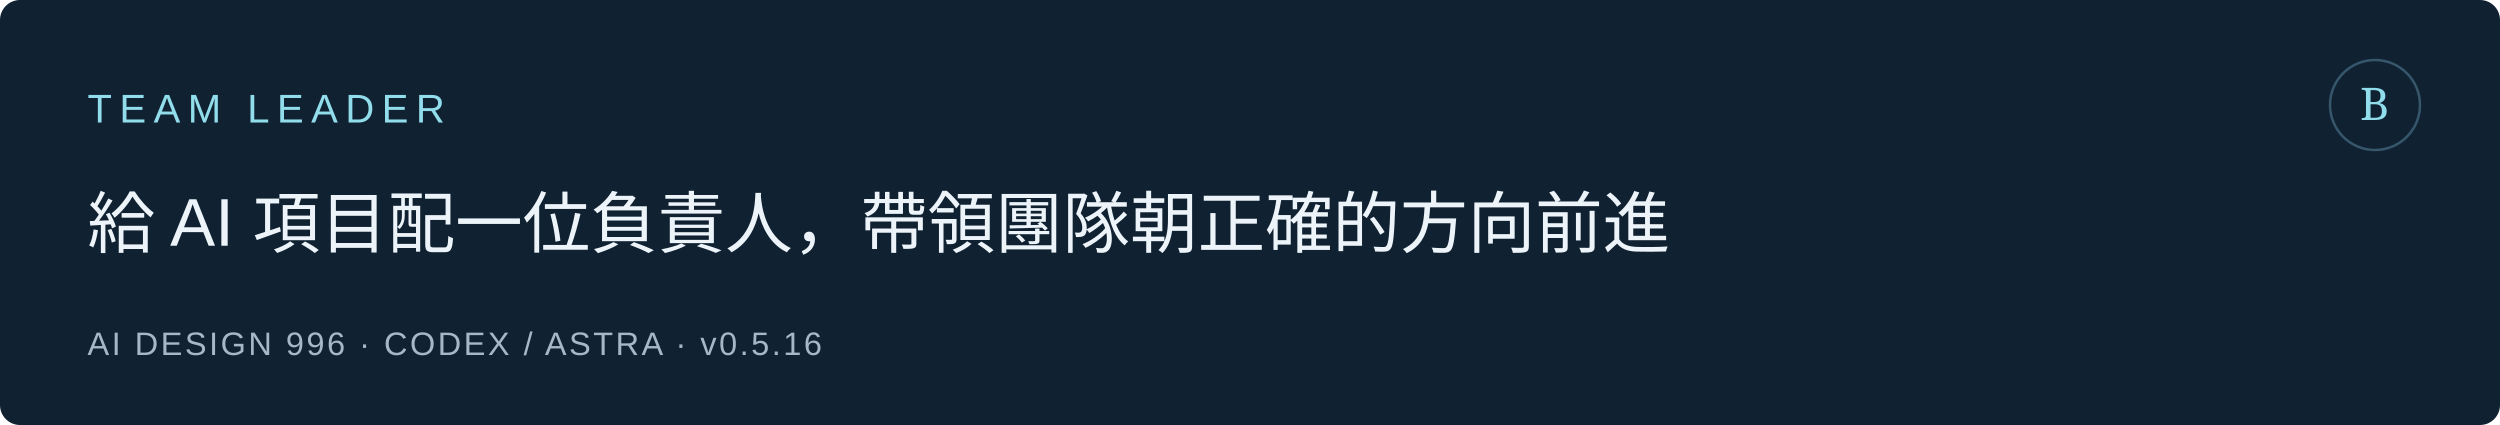
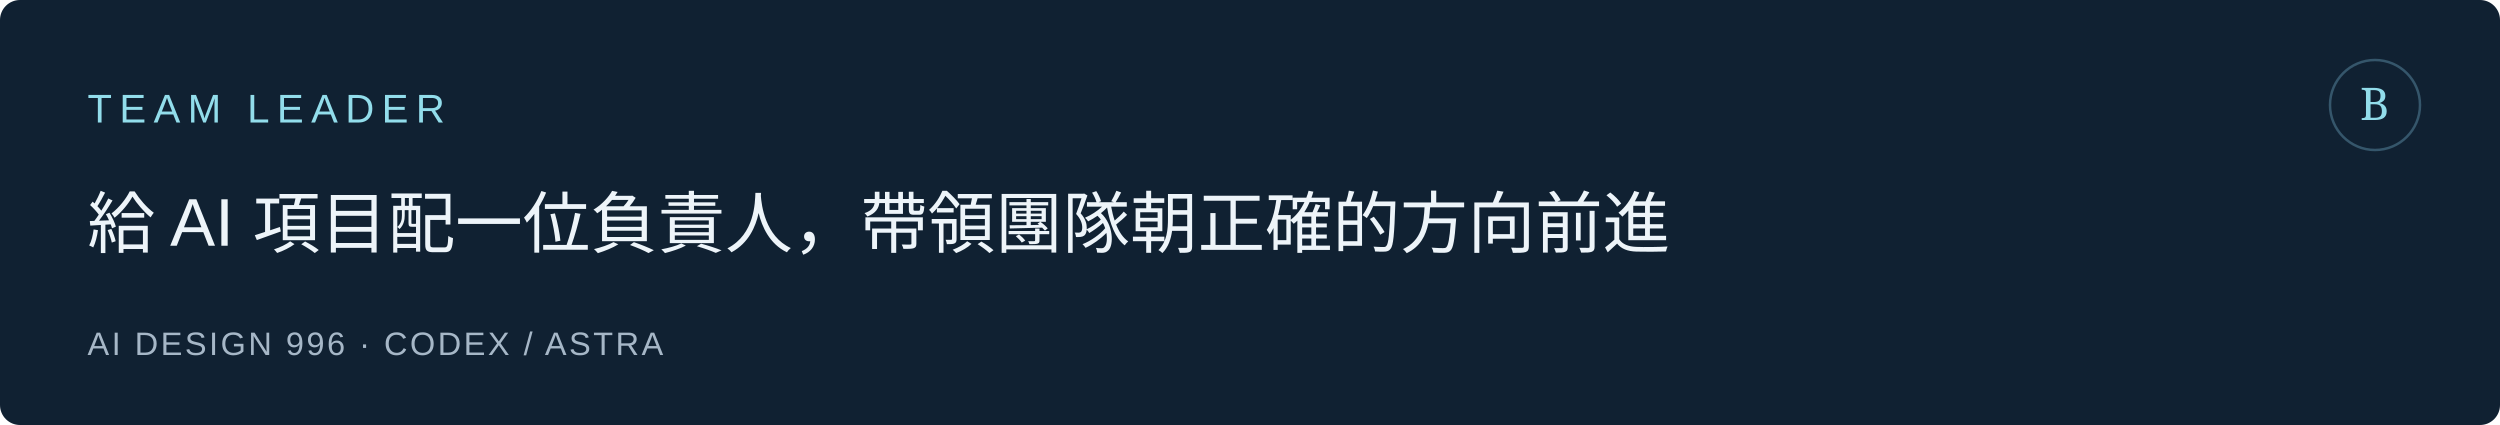
<svg xmlns="http://www.w3.org/2000/svg" width="1000" height="170" viewBox="0 0 1000 170">
  <rect width="1000" height="170" rx="8" fill="#102132" />
  <text x="35" y="49" fill="#92ddeb" font-family="Arial,sans-serif" font-size="16" letter-spacing="3">TEAM LEADER</text>
  <text x="35" y="99" fill="#edf4f9" font-family="Arial,Microsoft YaHei,sans-serif" font-size="27">給 AI 項目配一位負責人，帶領團隊朝正確的方向前進</text>
-   <text x="35" y="142" fill="#a6b7c7" font-family="Arial,sans-serif" font-size="13" letter-spacing="1">AI DESIGN 996 · CODEX / ASTRA · v0.5.16</text>
+   <text x="35" y="142" fill="#a6b7c7" font-family="Arial,sans-serif" font-size="13" letter-spacing="1">AI DESIGN 996 · CODEX / ASTRA</text>
  <circle cx="950" cy="42" r="18" fill="none" stroke="#35566b" />
  <text x="944" y="48" fill="#92ddeb" font-family="Georgia,serif" font-size="18">B</text>
</svg>
